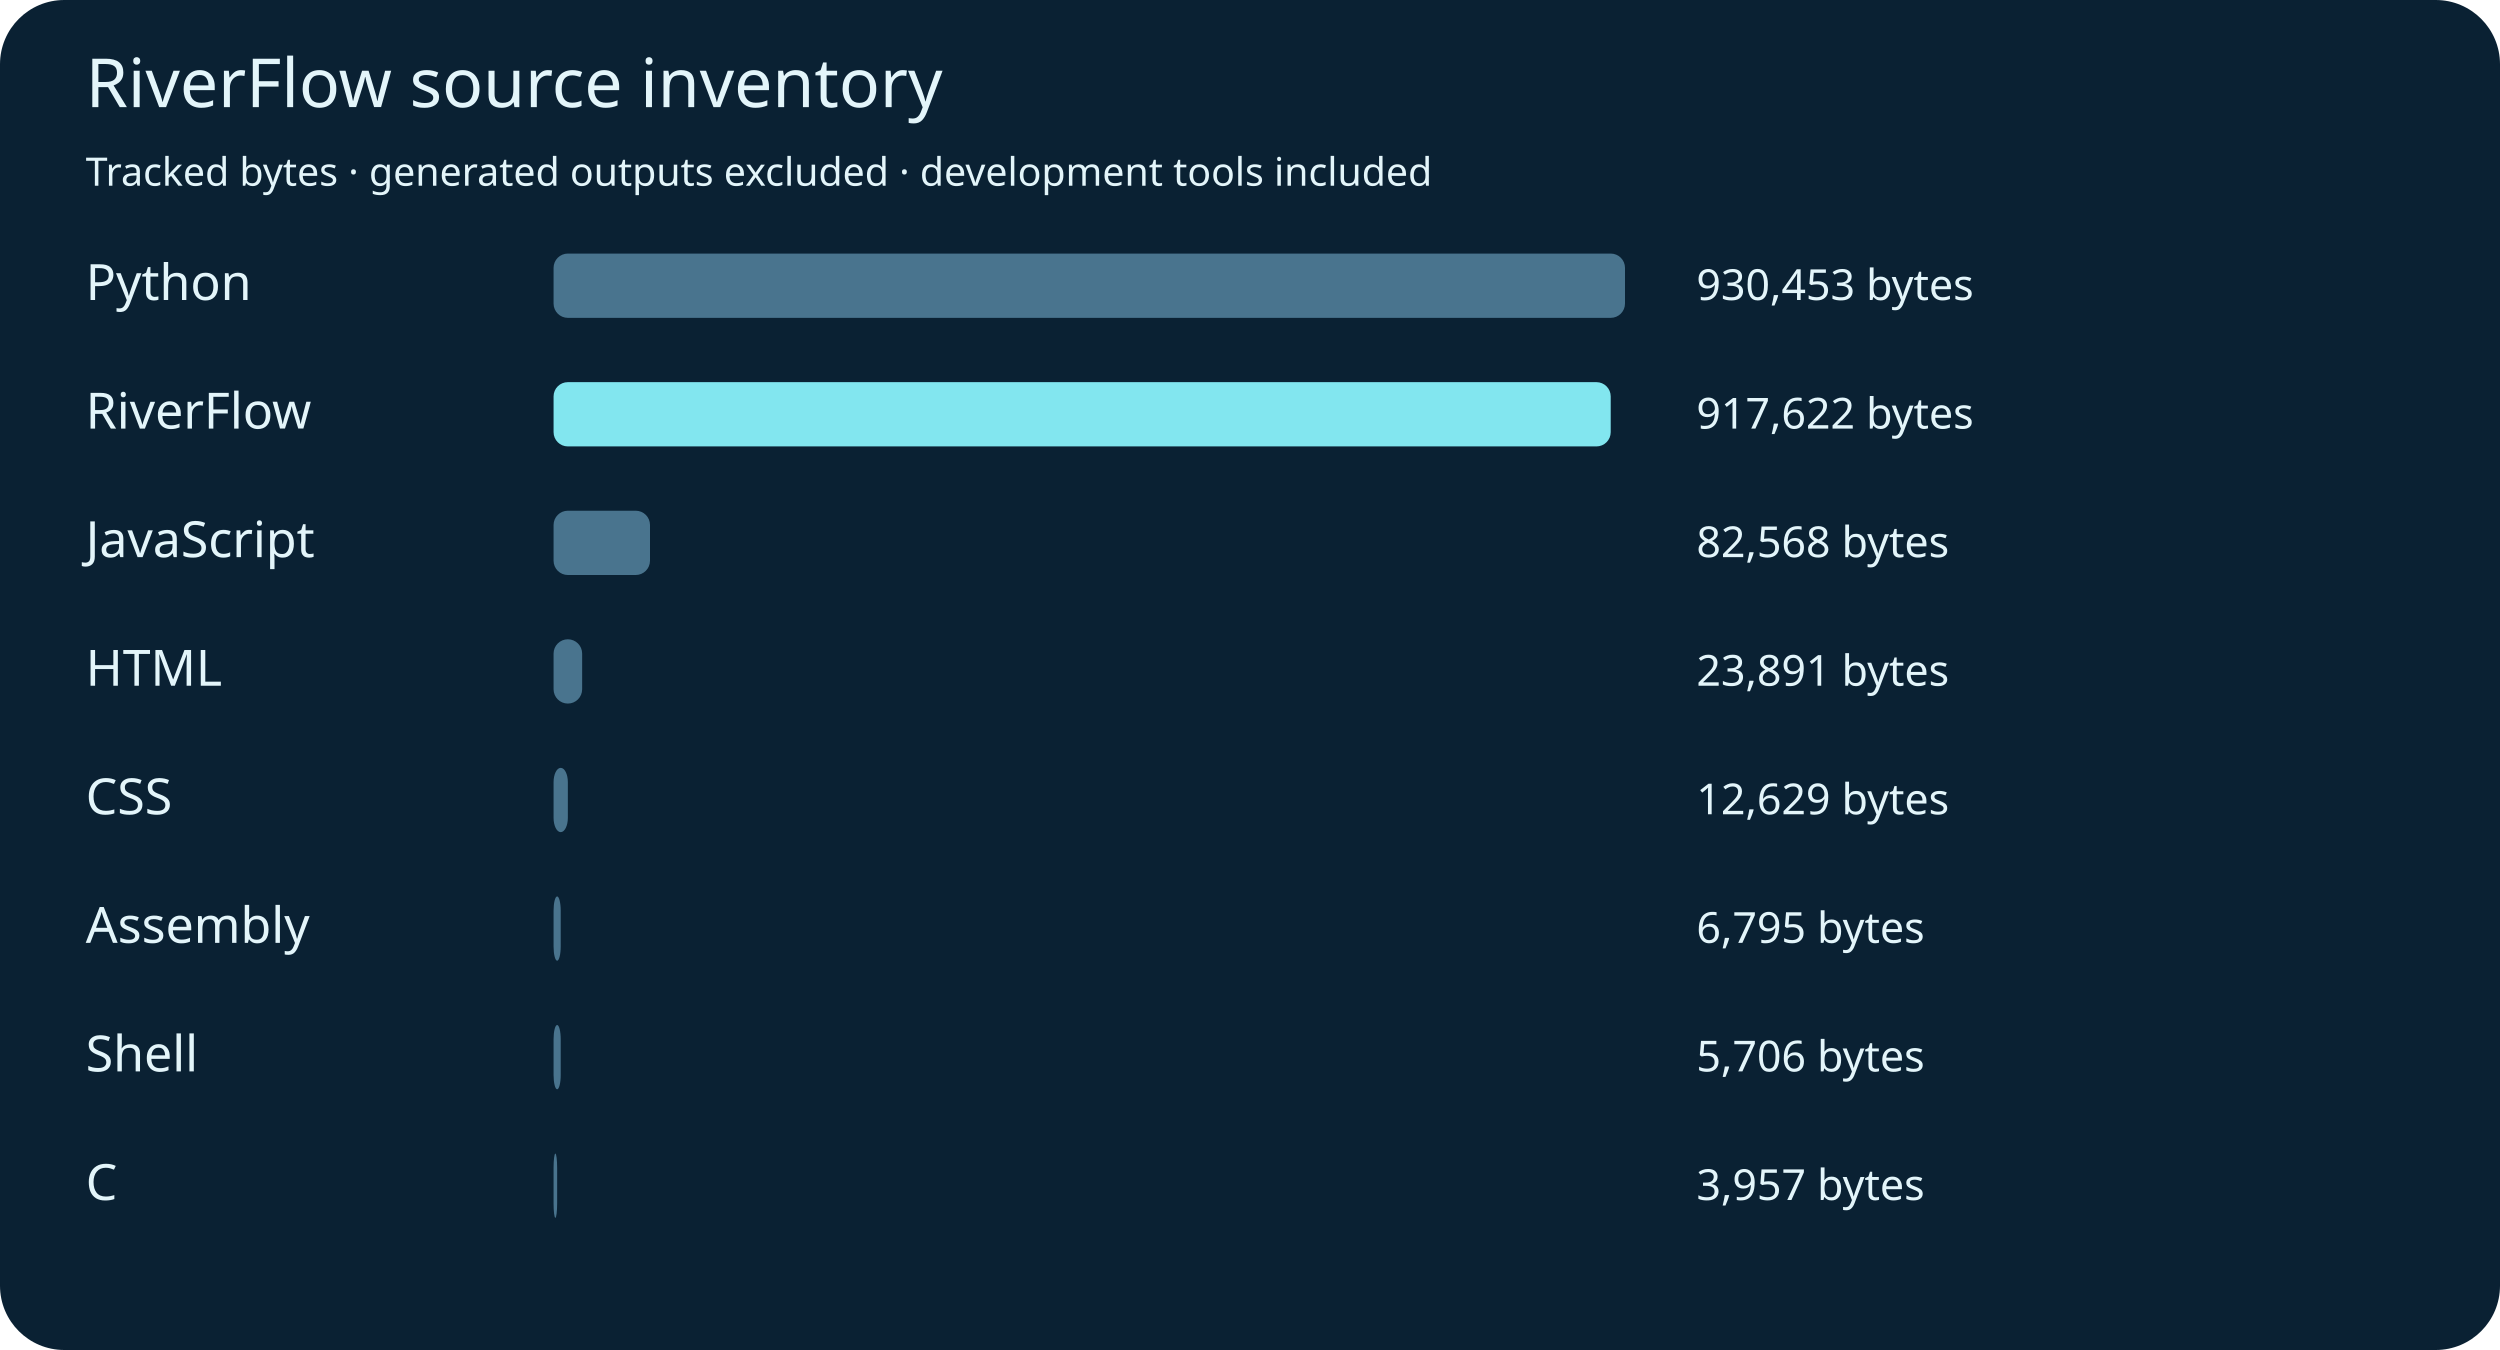
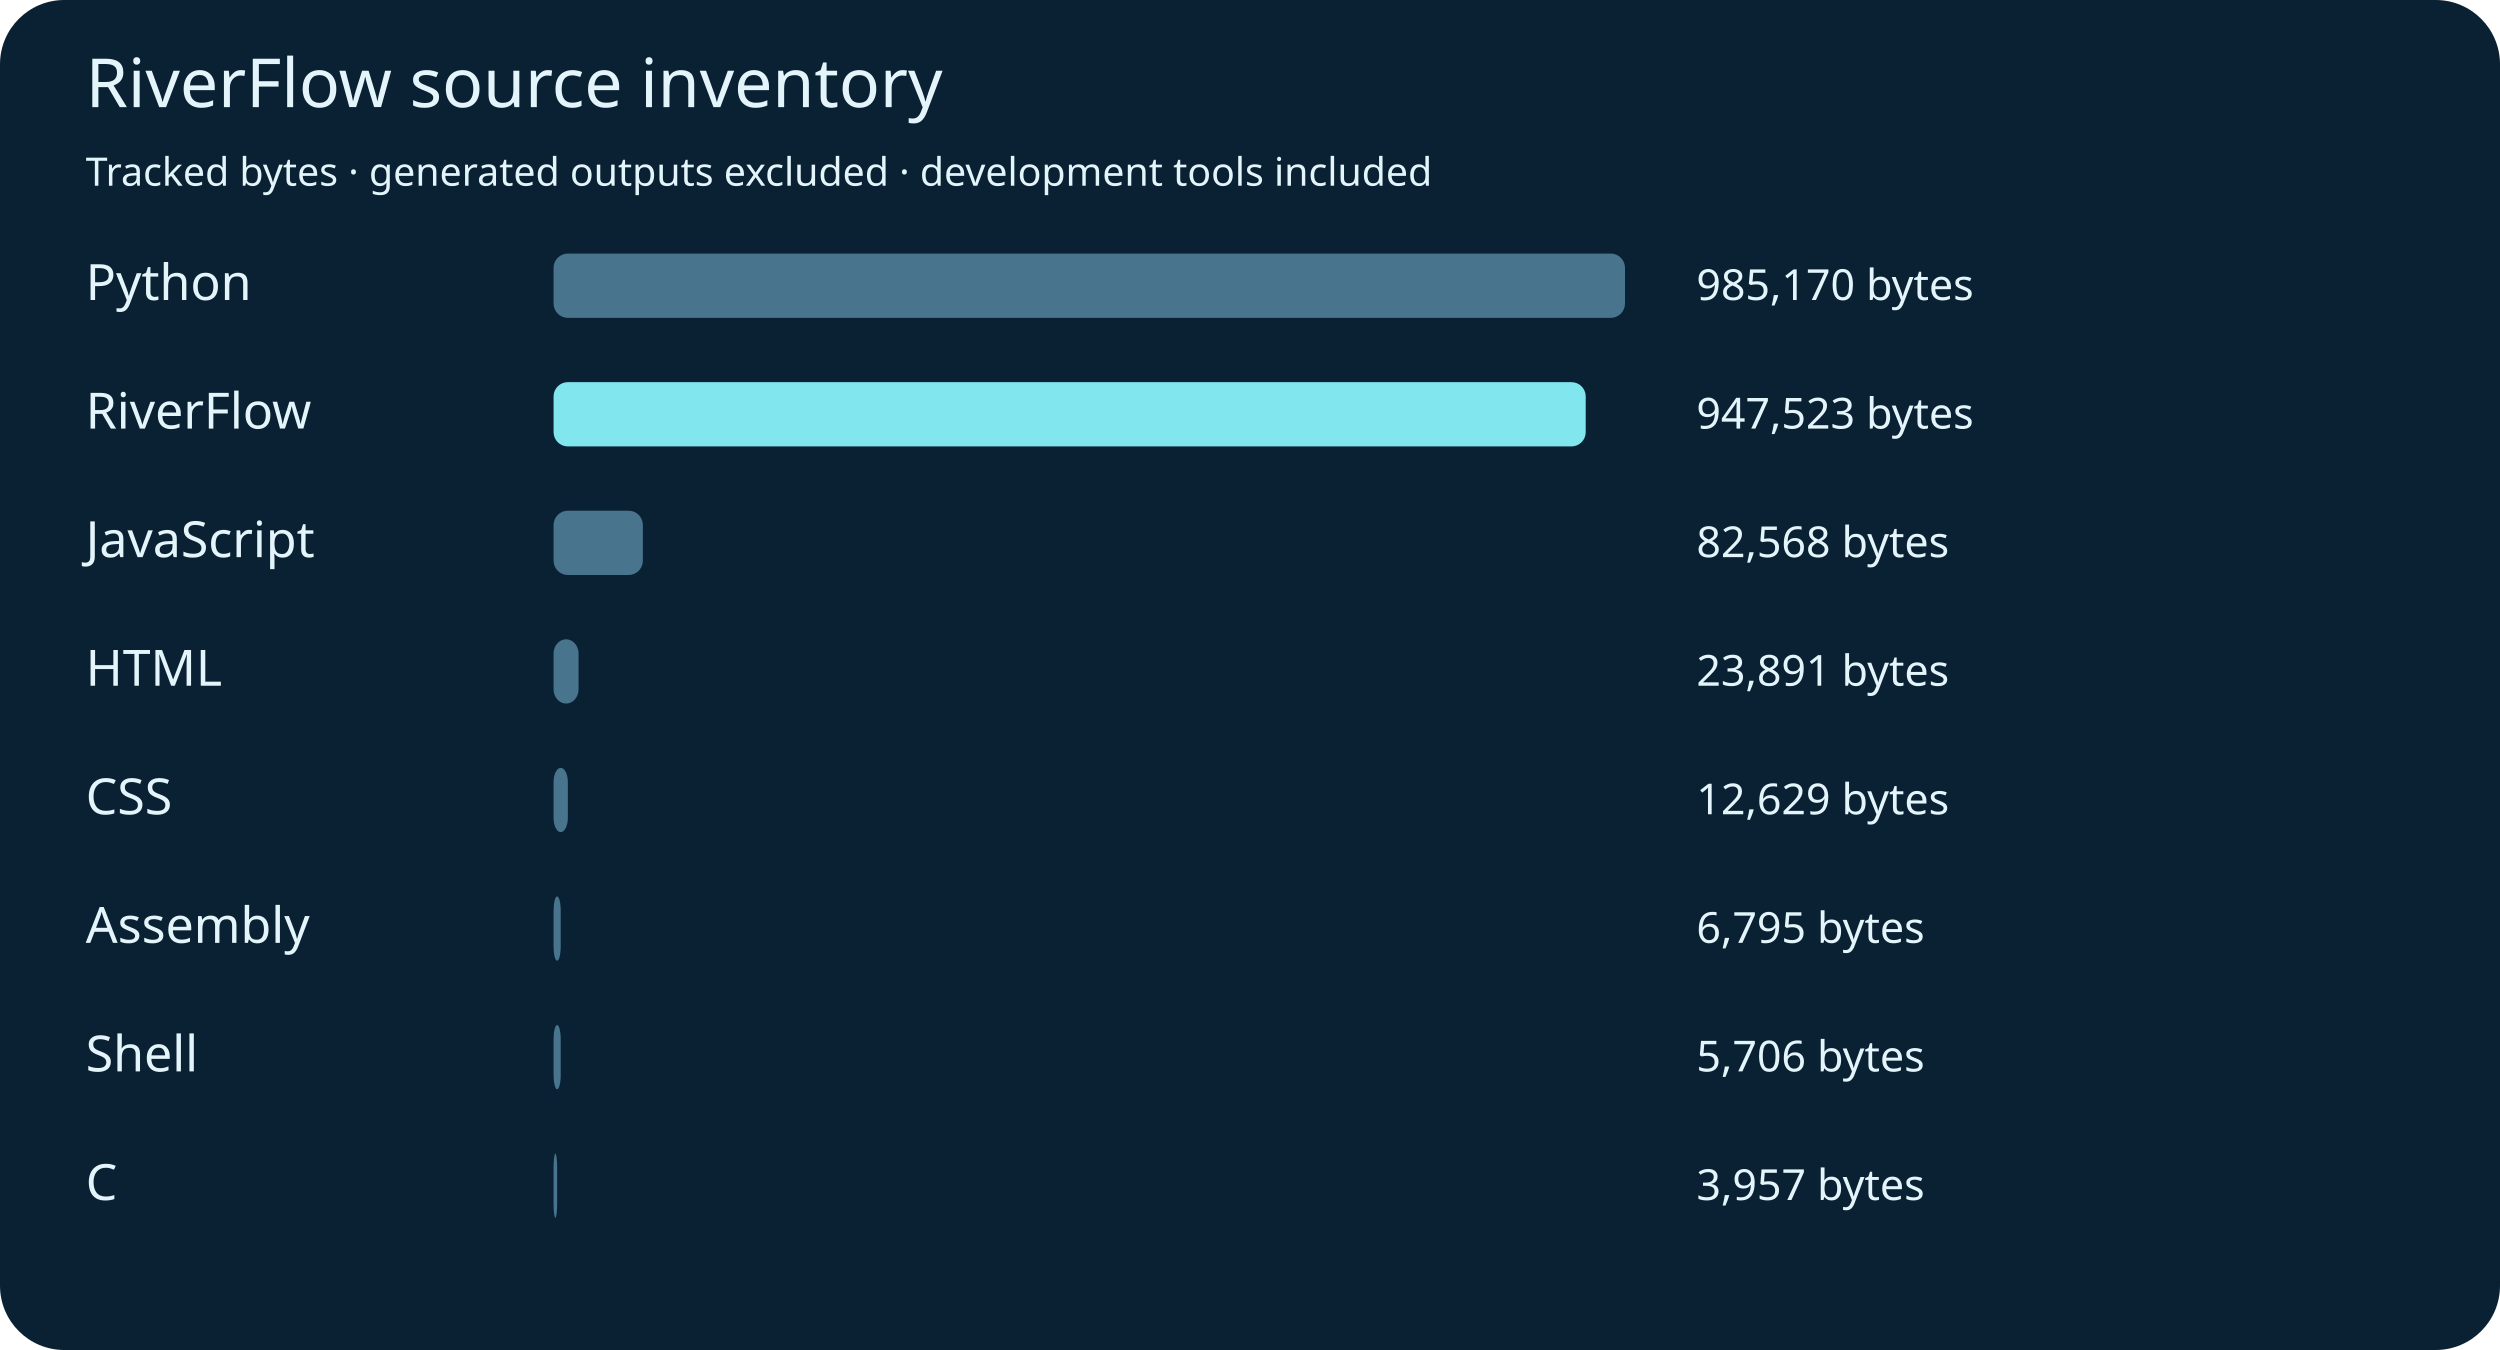
<svg xmlns="http://www.w3.org/2000/svg" role="img" aria-labelledby="title desc" width="700" height="378" viewBox="0 0 700 378">
  <rect width="700" height="378" rx="18" fill="#0a2133" />
  <g font-family="sans-serif" fill="#e3f5fa">
    <text x="24" y="30" font-size="19">RiverFlow source inventory</text>
    <text x="24" y="52" font-size="11">Tracked bytes · generated outputs excluded · development tools included</text>
    <text x="24" y="84" font-size="14">Python</text>
    <rect x="155" y="71" width="300" height="18" rx="4" fill="#49748e" />
-     <text x="475" y="84" font-size="12">930,453 bytes</text>
+     <text x="475" y="84" font-size="12">985,170 bytes</text>
    <text x="24" y="120" font-size="14">RiverFlow</text>
-     <rect x="155" y="107" width="296" height="18" rx="4" fill="#82e6ef" />
-     <text x="475" y="120" font-size="12">917,622 bytes</text>
+     <rect x="155" y="107" width="289" height="18" rx="4" fill="#82e6ef" />
+     <text x="475" y="120" font-size="12">947,523 bytes</text>
    <text x="24" y="156" font-size="14">JavaScript</text>
-     <rect x="155" y="143" width="27" height="18" rx="4" fill="#49748e" />
+     <rect x="155" y="143" width="25" height="18" rx="4" fill="#49748e" />
    <text x="475" y="156" font-size="12">82,568 bytes</text>
    <text x="24" y="192" font-size="14">HTML</text>
-     <rect x="155" y="179" width="8" height="18" rx="4" fill="#49748e" />
+     <rect x="155" y="179" width="7" height="18" rx="4" fill="#49748e" />
    <text x="475" y="192" font-size="12">23,891 bytes</text>
    <text x="24" y="228" font-size="14">CSS</text>
    <rect x="155" y="215" width="4" height="18" rx="4" fill="#49748e" />
    <text x="475" y="228" font-size="12">12,629 bytes</text>
    <text x="24" y="264" font-size="14">Assembly</text>
    <rect x="155" y="251" width="2" height="18" rx="4" fill="#49748e" />
    <text x="475" y="264" font-size="12">6,795 bytes</text>
    <text x="24" y="300" font-size="14">Shell</text>
    <rect x="155" y="287" width="2" height="18" rx="4" fill="#49748e" />
    <text x="475" y="300" font-size="12">5,706 bytes</text>
    <text x="24" y="336" font-size="14">C</text>
    <rect x="155" y="323" width="1" height="18" rx="4" fill="#49748e" />
    <text x="475" y="336" font-size="12">3,957 bytes</text>
  </g>
</svg>
